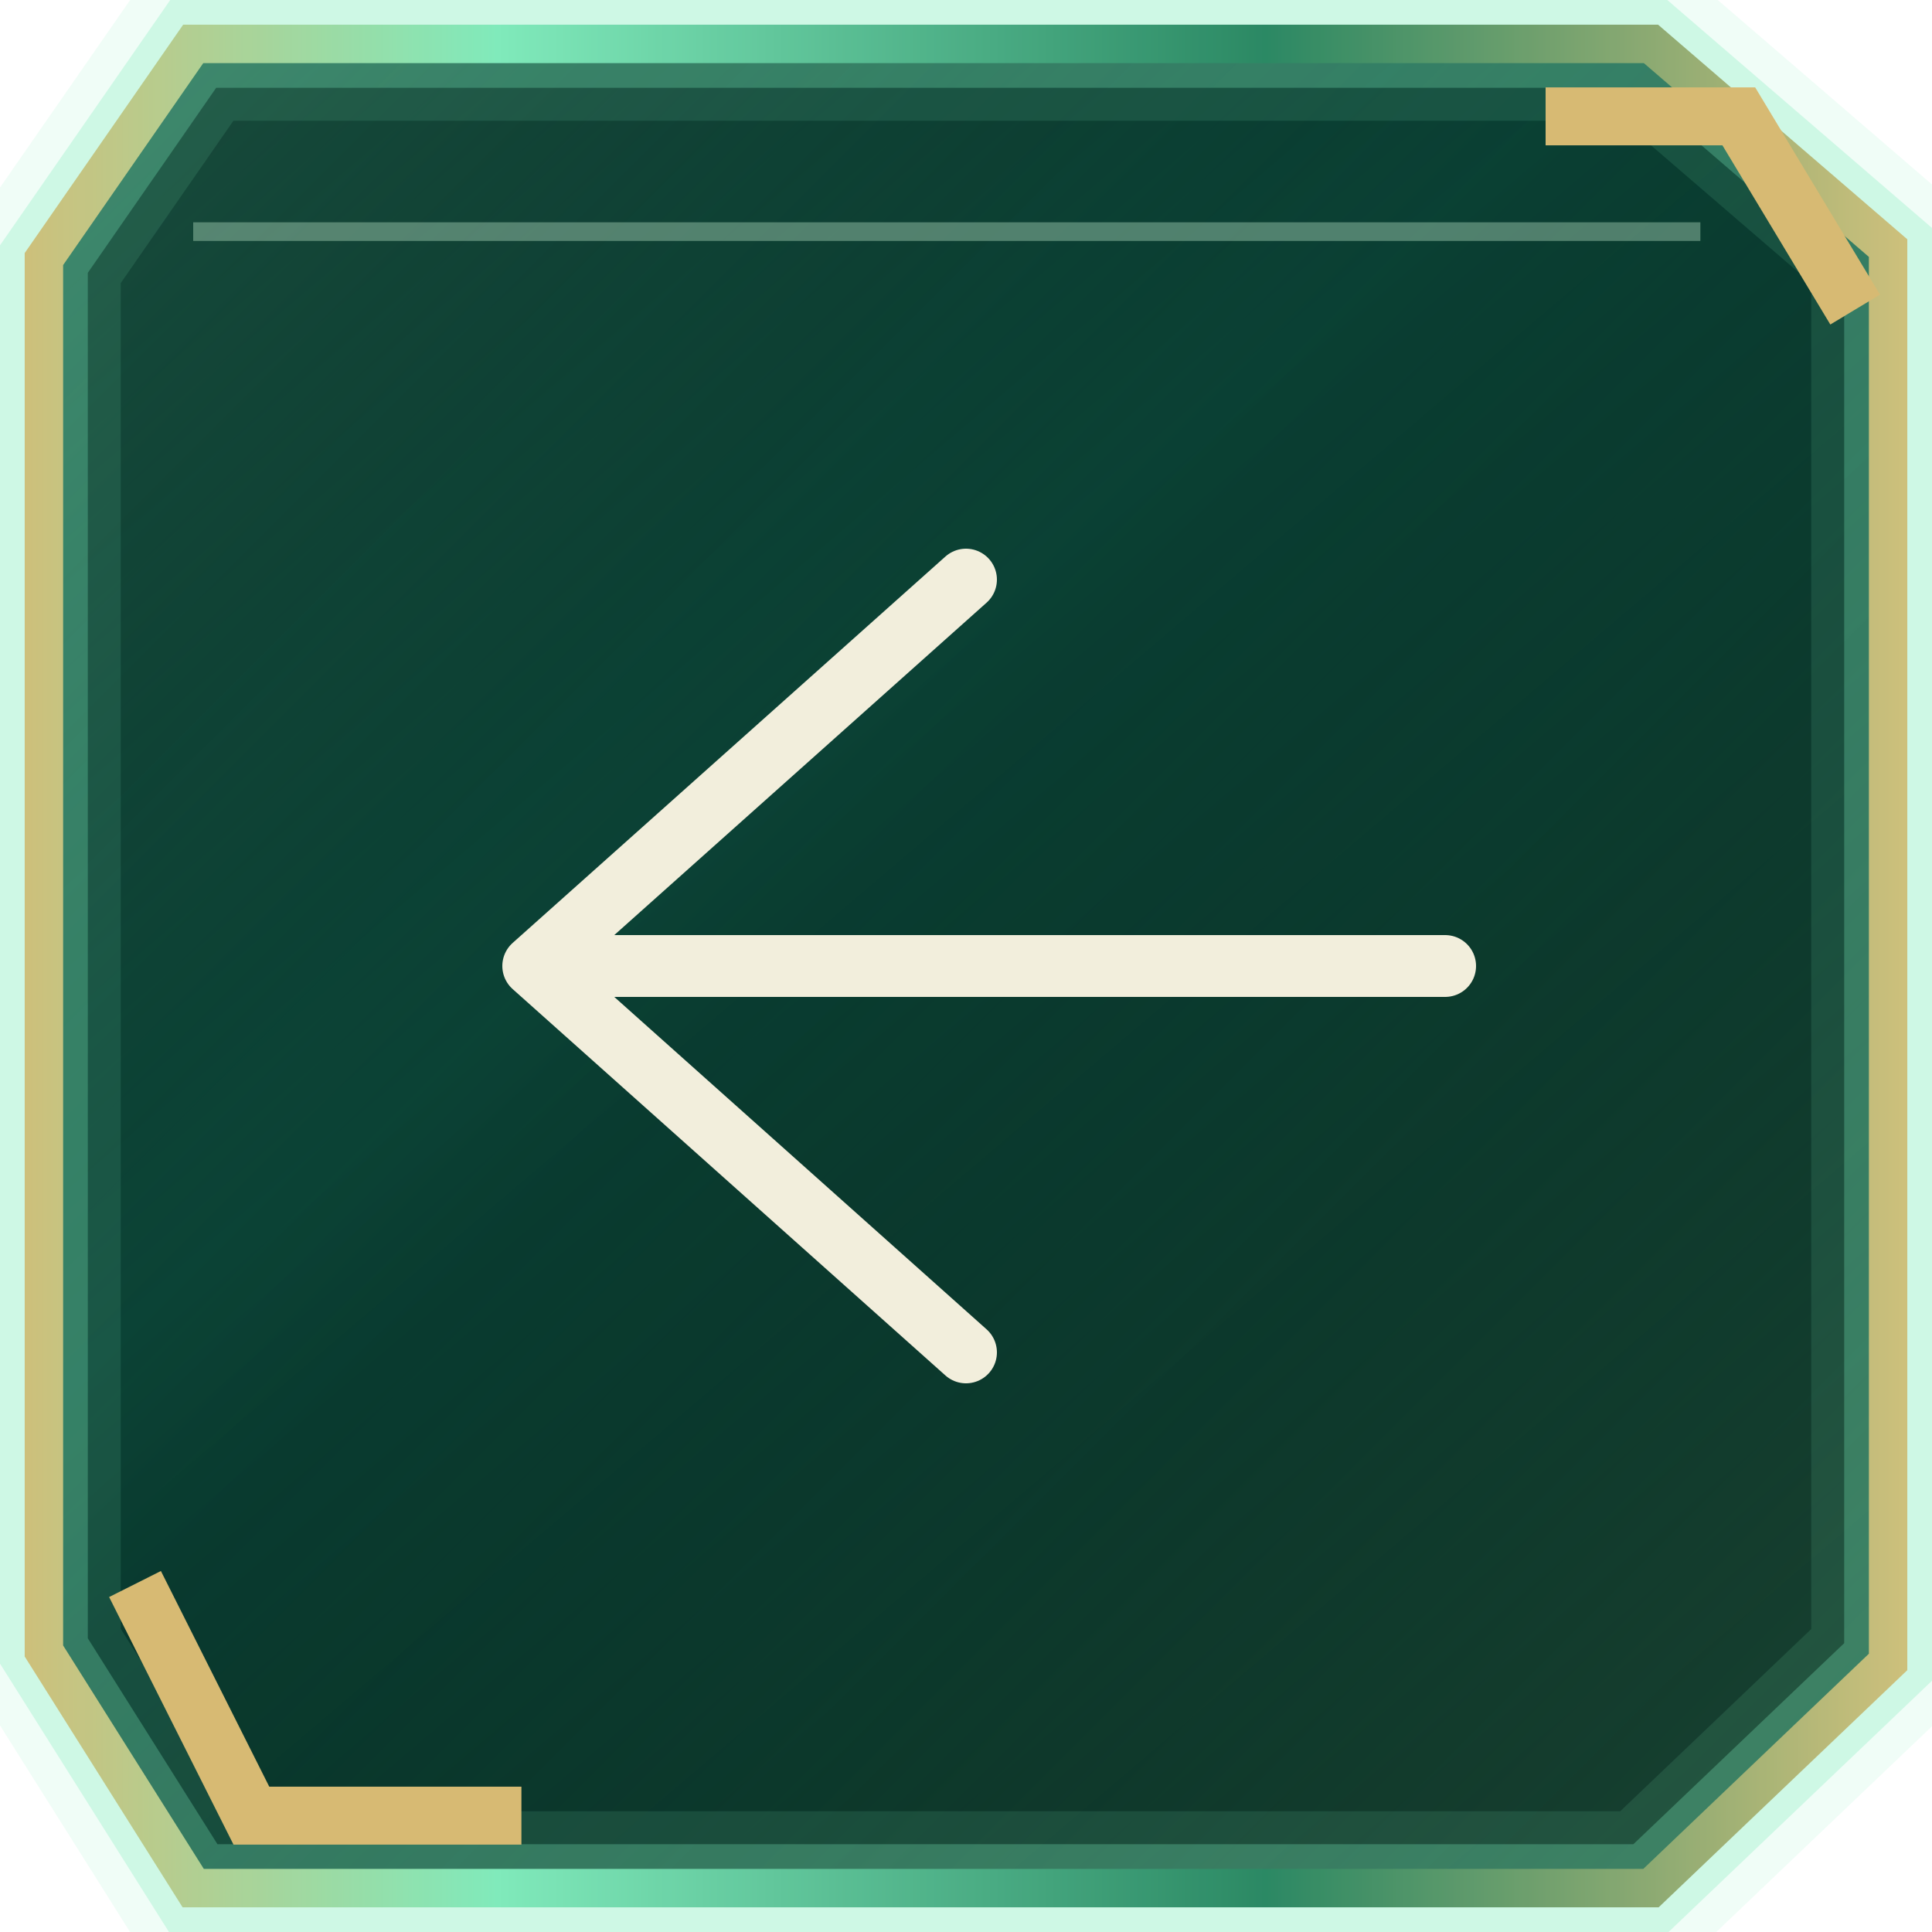
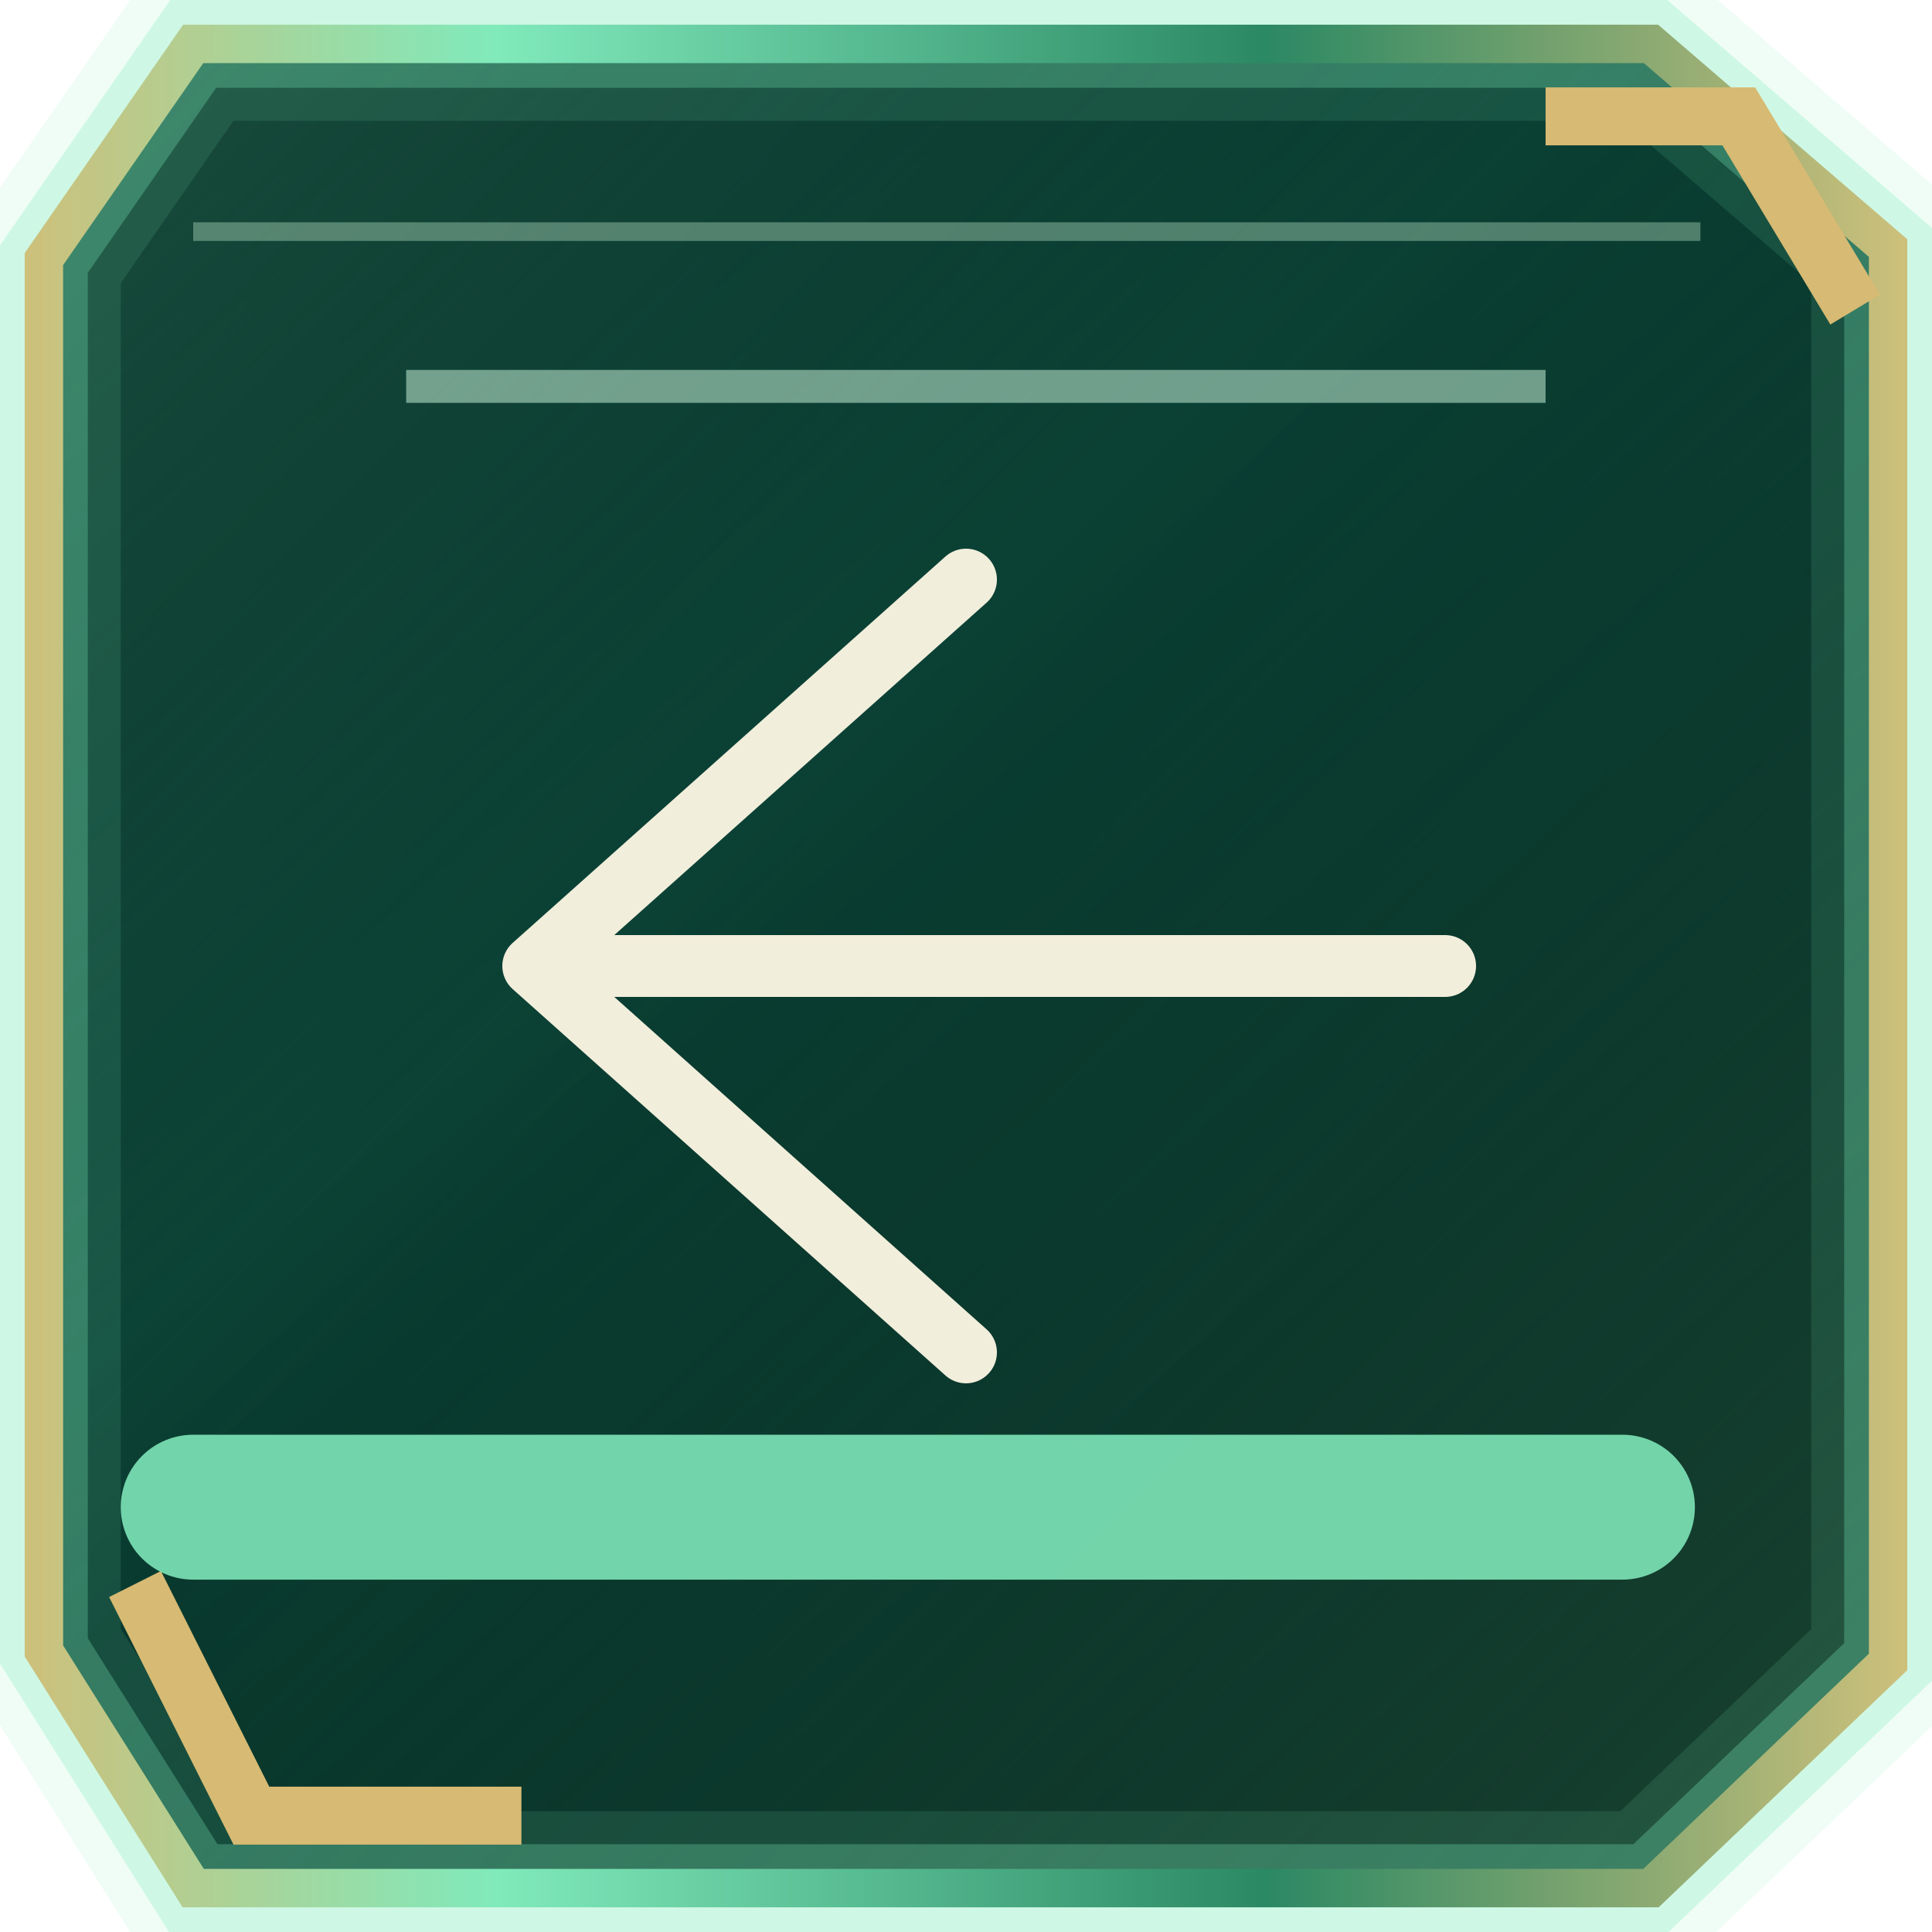
<svg xmlns="http://www.w3.org/2000/svg" width="176" height="176" viewBox="0 0 176 176" data-component="volver" data-state="pulsado">
  <defs>
    <linearGradient id="base" x1="0" y1="0" x2=".85" y2="1">
      <stop stop-color="#071b17" />
      <stop offset=".43" stop-color="#0b3b30" />
      <stop offset="1" stop-color="#061812" />
    </linearGradient>
    <linearGradient id="glass" x1="0" y1="0" x2="1" y2="1">
      <stop stop-color="#5defbb" stop-opacity=".24" />
      <stop offset=".45" stop-color="#008a67" stop-opacity=".05" />
      <stop offset="1" stop-color="#70ffbc" stop-opacity=".20" />
    </linearGradient>
    <linearGradient id="edge" x1="0" y1="0" x2="1" y2="0">
      <stop stop-color="#d7ba73" />
      <stop offset=".25" stop-color="#80e9bb" />
      <stop offset=".66" stop-color="#207b58" />
      <stop offset="1" stop-color="#d7ba73" />
    </linearGradient>
    <linearGradient id="bar" x1="0" x2="1" y1="0" y2=".2">
      <stop stop-color="#138b64" />
      <stop offset=".45" stop-color="#80e9bb" />
      <stop offset="1" stop-color="#0b9a6b" />
    </linearGradient>
    <radialGradient id="aura">
      <stop stop-color="#80e9bb" stop-opacity=".30" />
      <stop offset="1" stop-color="#80e9bb" stop-opacity="0" />
    </radialGradient>
  </defs>
  <path d="M 17.6 4 L 150.4 4 L 172.0 22.6 L 172.0 151.4 L 150.4 172.0 L 17.6 172.0 L 4 150.4 L 4 23.6 Z" fill="url(#base)" stroke="#80e9bb" stroke-opacity=".30" stroke-width="8" />
  <path d="M 17.6 4 L 150.4 4 L 172.0 22.6 L 172.0 151.4 L 150.4 172.0 L 17.6 172.0 L 4 150.4 L 4 23.6 Z" fill="url(#glass)" stroke="url(#edge)" stroke-width="3.5" />
  <path d="M 17.6 4 L 150.4 4 L 172.0 22.6 L 172.0 151.4 L 150.4 172.0 L 17.6 172.0 L 4 150.4 L 4 23.6 Z" fill="none" stroke="#80e9bb" stroke-opacity="0.12" stroke-width="14" />
  <path d="M 17.6 21.1 L 154.9 21.1" stroke="#d7ffdf" stroke-opacity=".34" stroke-width="1.7" />
  <path d="M 12.3 144.3 L 22.9 165.4 L 47.5 165.4" stroke="#d7ba73" stroke-width="5.28" fill="none" />
  <path d="M 140.8 10.6 L 158.4 10.6 L 169.0 28.2" stroke="#d7ba73" stroke-width="5.28" fill="none" />
  <g data-icon="volver" transform="translate(88.0 88.0) scale(1.408)" stroke="#f2eedc" stroke-width="4" stroke-linecap="round" stroke-linejoin="round" fill="none">
    <path d="M 0 -25 L -28 0 L 0 25 M -25 0 L 31 0" />
  </g>
+   <path d="M 17.6 137.3 L 147.8 137.3" stroke="#80e9bb" stroke-opacity=".88" stroke-width="13.20" stroke-linecap="round" />
+   <path d="M 37.0 35.2 L 140.8 35.2" stroke="#d6ffe6" stroke-opacity=".5" stroke-width="3" />
</svg>
